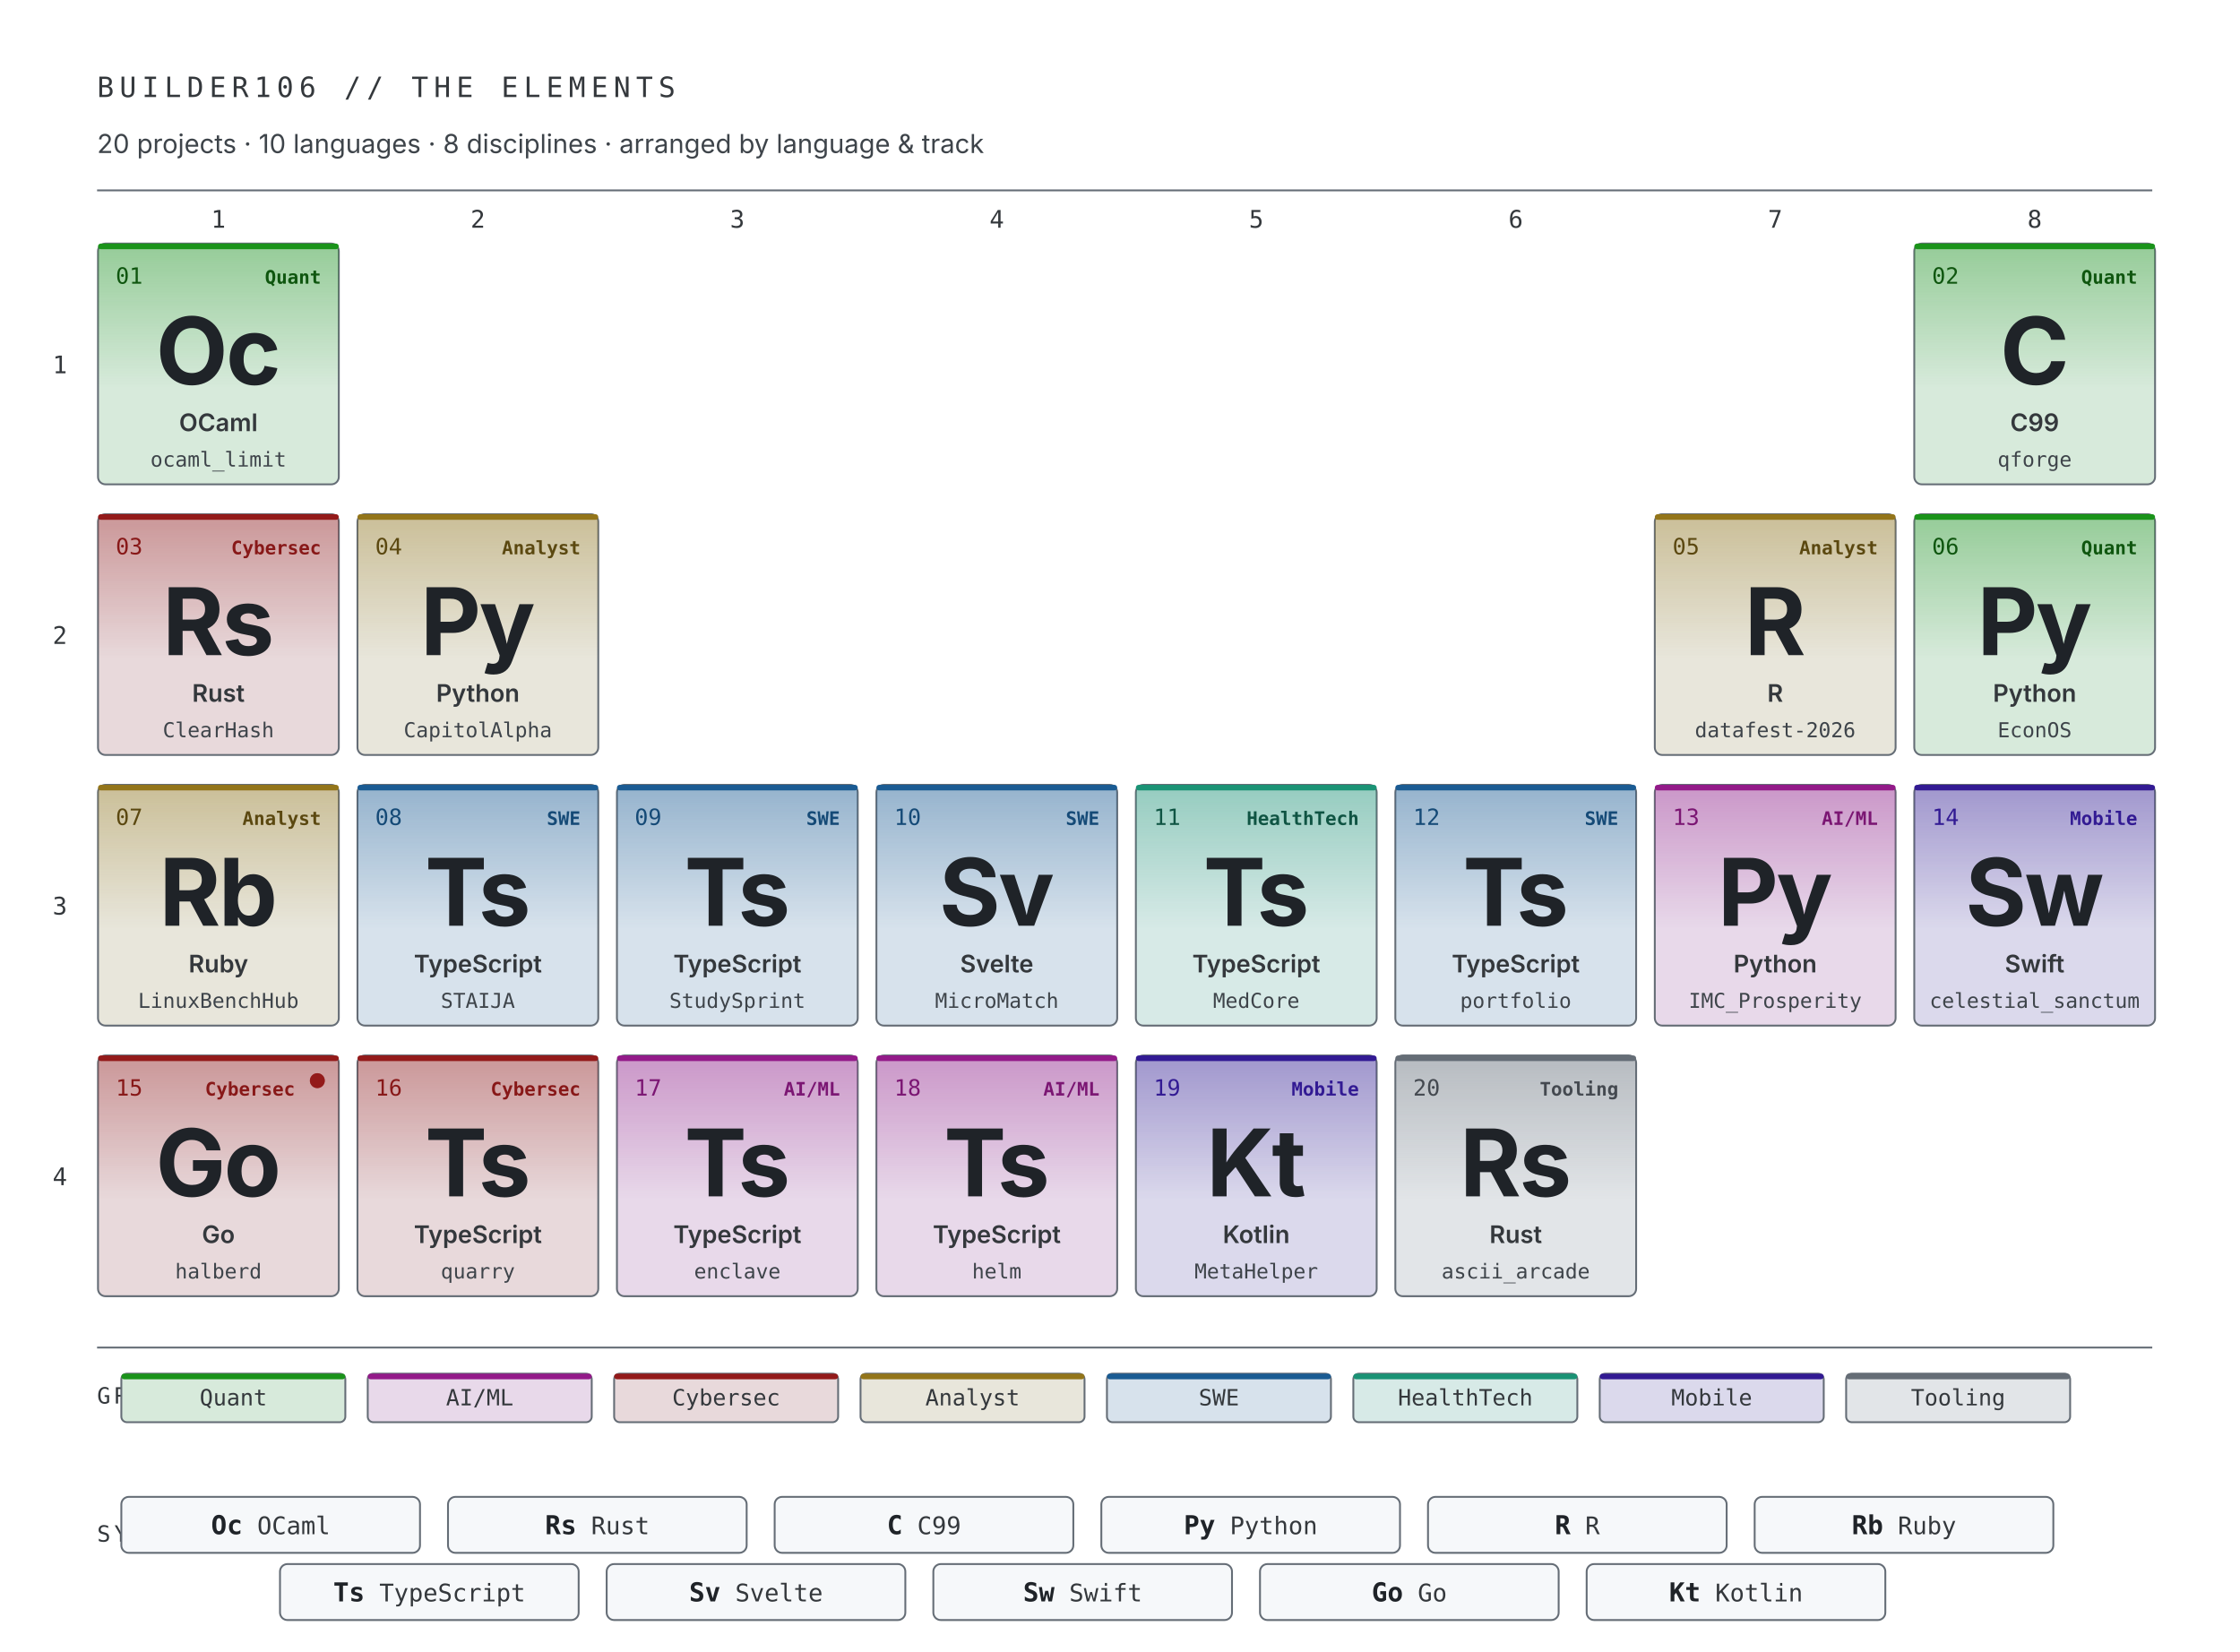
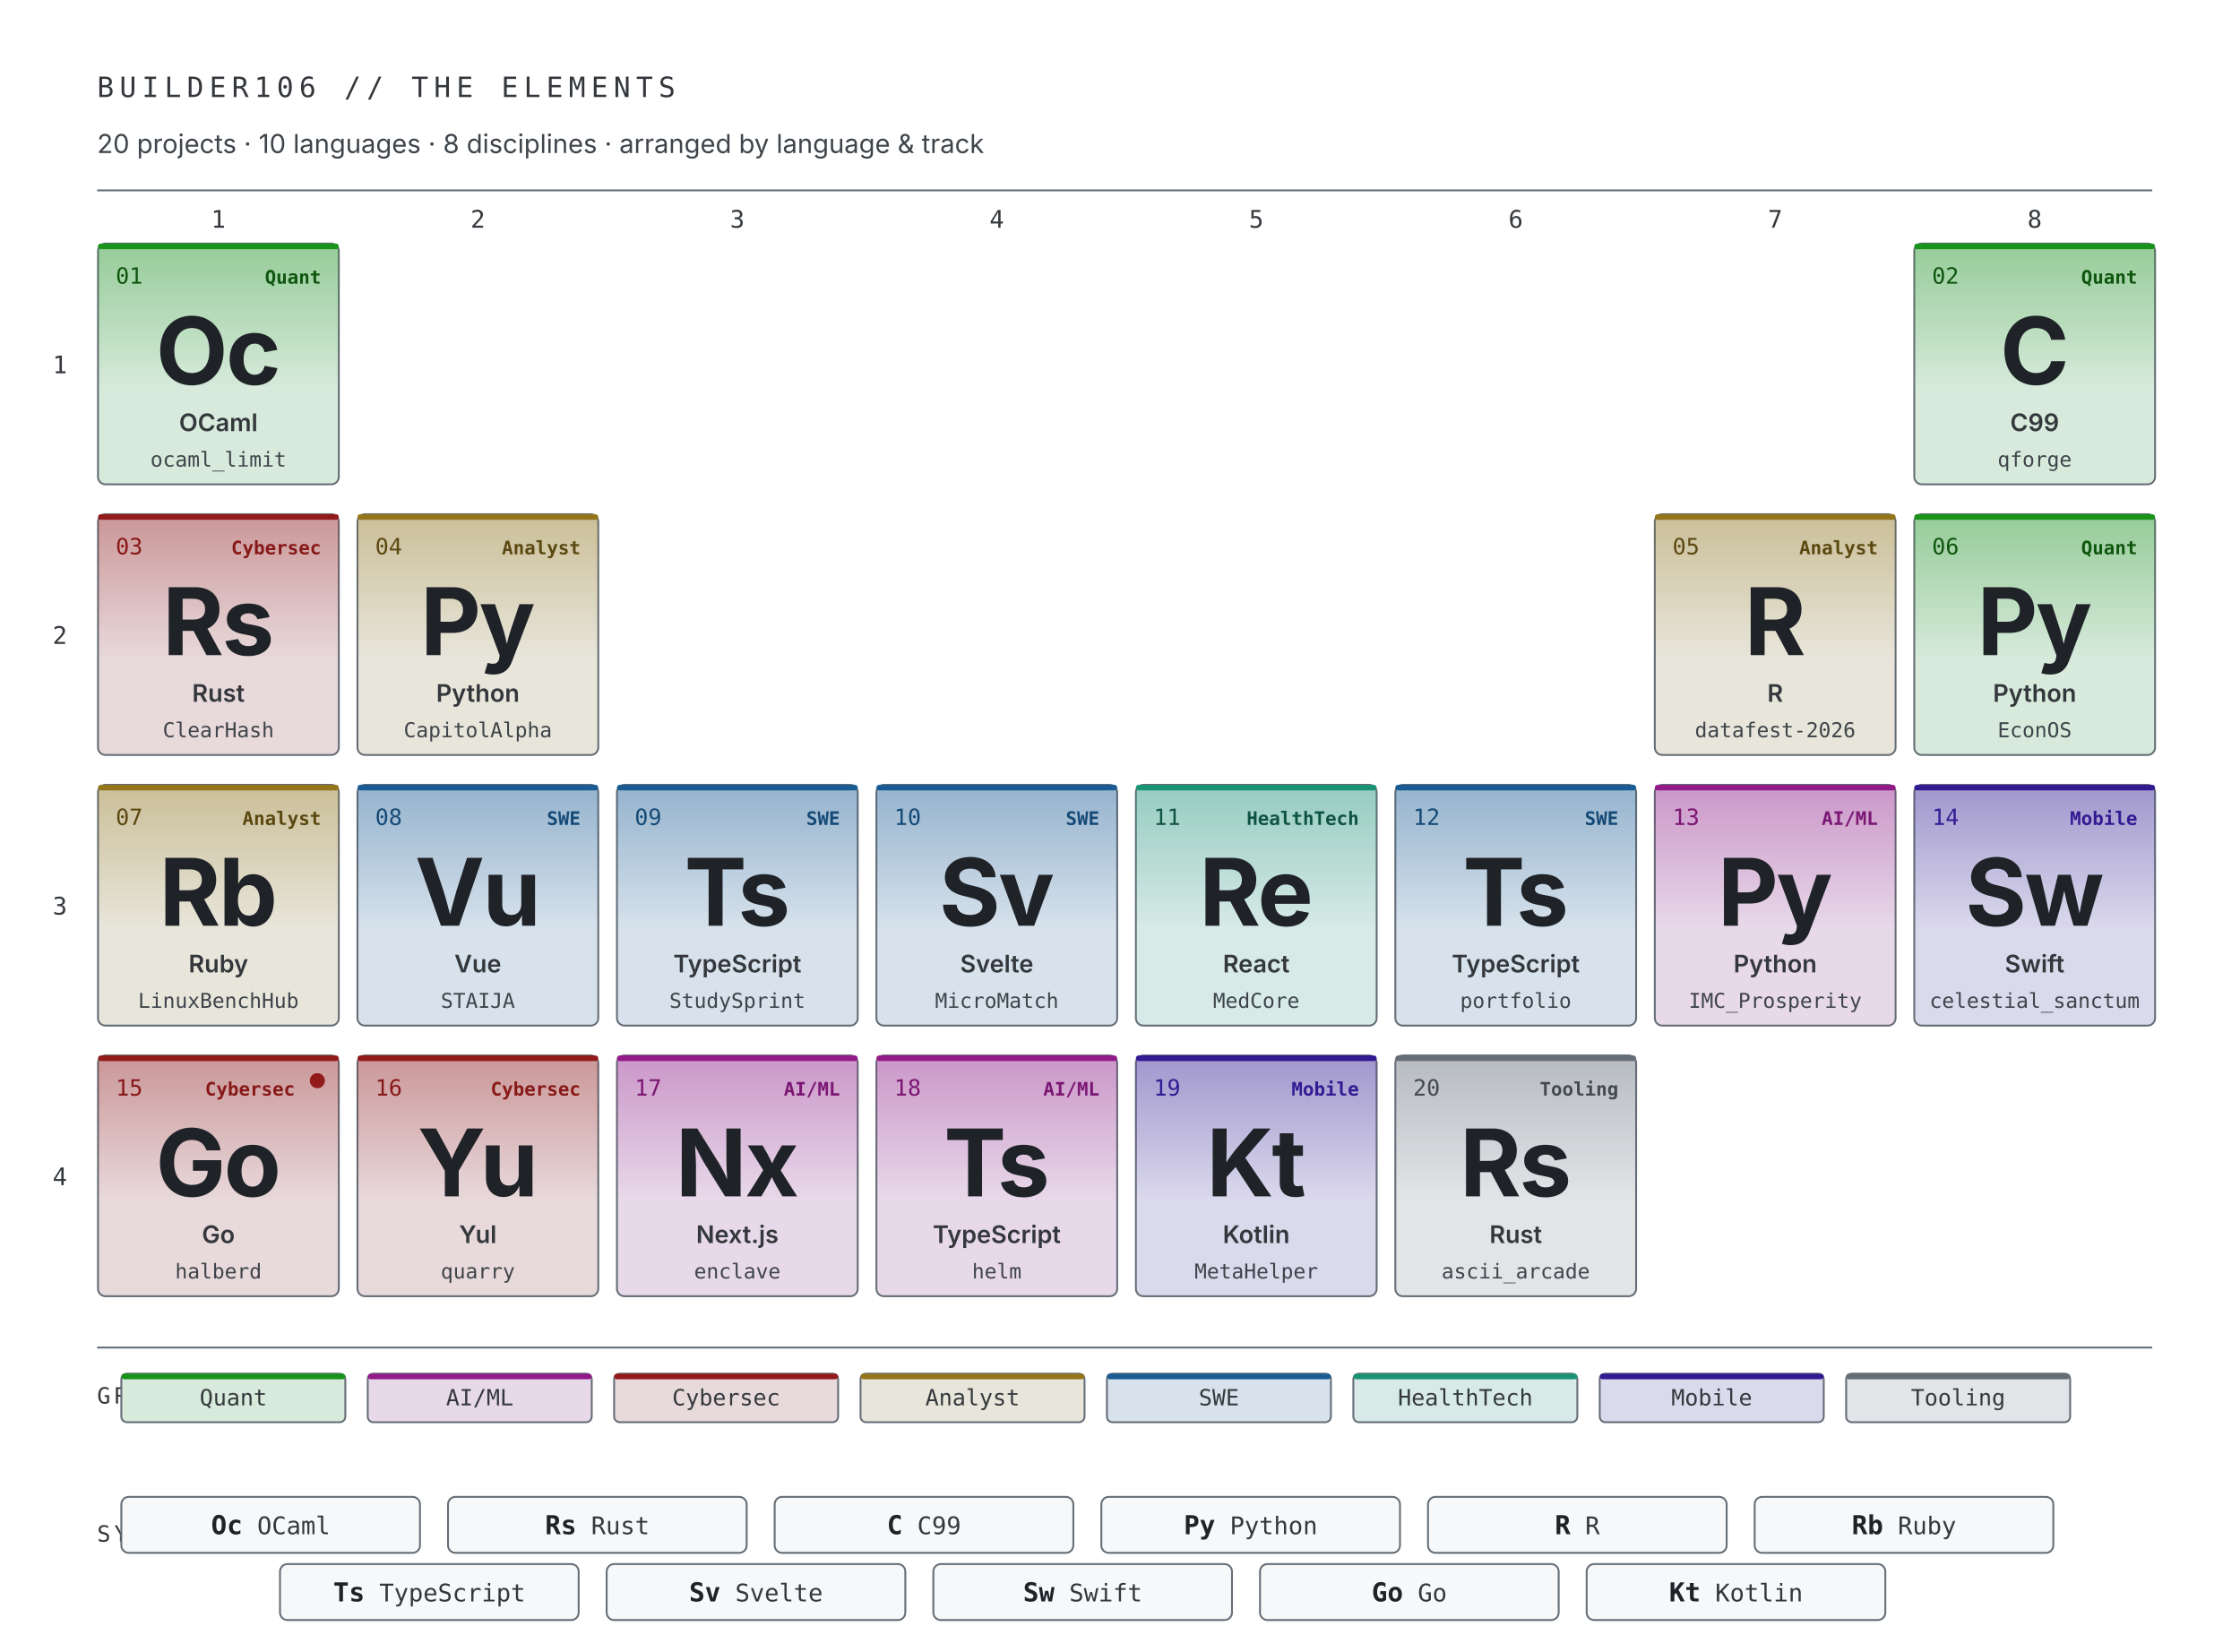
<svg xmlns="http://www.w3.org/2000/svg" width="1200" height="885" viewBox="0 0 1200 885" role="img" aria-label="Periodic table of self — 20 projects, 10 languages, 8 disciplines">
  <style>
    .cell   { animation: reveal 0.55s both; }
    .halo   { opacity: 0; animation: spotlight 16s linear infinite; }
    .wave   { animation: wave 5s linear infinite; }
    .pulse  { animation: pulse 4s ease-in-out infinite; }
    .now    { animation: pulse 1.6s ease-in-out infinite; }
    .ripple { transform-origin: center; animation: ripple 1.6s linear infinite; }
    @keyframes reveal    { from { opacity: 0; } to { opacity: 1; } }
    @keyframes spotlight { 0% { opacity: 0; } 4%, 10% { opacity: 0.55; } 14%, 100% { opacity: 0; } }
    @keyframes wave      { 0% { opacity: 0.4; } 10%, 20% { opacity: 1; } 30%, 100% { opacity: 0.4; } }
    @keyframes pulse     { 0%, 100% { opacity: 1; } 50% { opacity: 0.4; } }
    @keyframes ripple    { from { transform: scale(1); opacity: 0.5; } to { transform: scale(2.25); opacity: 0; } }
    @media (prefers-reduced-motion: reduce) {
      .cell, .halo, .wave, .pulse, .now, .ripple { animation: none; }
      .cell, .wave, .pulse, .now { opacity: 1; }
      .halo, .ripple { opacity: 0; }
    }
  </style>
  <defs>
    <linearGradient id="grad-Q" x1="0" y1="0" x2="0" y2="1">
      <stop offset="0%" stop-color="#1a931a" stop-opacity="0.35" />
      <stop offset="60%" stop-color="#1a931a" stop-opacity="0" />
    </linearGradient>
    <linearGradient id="grad-L" x1="0" y1="0" x2="0" y2="1">
      <stop offset="0%" stop-color="#931a89" stop-opacity="0.35" />
      <stop offset="60%" stop-color="#931a89" stop-opacity="0" />
    </linearGradient>
    <linearGradient id="grad-Y" x1="0" y1="0" x2="0" y2="1">
      <stop offset="0%" stop-color="#931a1a" stop-opacity="0.35" />
      <stop offset="60%" stop-color="#931a1a" stop-opacity="0" />
    </linearGradient>
    <linearGradient id="grad-A" x1="0" y1="0" x2="0" y2="1">
      <stop offset="0%" stop-color="#93751a" stop-opacity="0.35" />
      <stop offset="60%" stop-color="#93751a" stop-opacity="0" />
    </linearGradient>
    <linearGradient id="grad-W" x1="0" y1="0" x2="0" y2="1">
      <stop offset="0%" stop-color="#1a5b93" stop-opacity="0.35" />
      <stop offset="60%" stop-color="#1a5b93" stop-opacity="0" />
    </linearGradient>
    <linearGradient id="grad-H" x1="0" y1="0" x2="0" y2="1">
      <stop offset="0%" stop-color="#1a9375" stop-opacity="0.35" />
      <stop offset="60%" stop-color="#1a9375" stop-opacity="0" />
    </linearGradient>
    <linearGradient id="grad-M" x1="0" y1="0" x2="0" y2="1">
      <stop offset="0%" stop-color="#321a93" stop-opacity="0.35" />
      <stop offset="60%" stop-color="#321a93" stop-opacity="0" />
    </linearGradient>
    <linearGradient id="grad-T" x1="0" y1="0" x2="0" y2="1">
      <stop offset="0%" stop-color="#656d76" stop-opacity="0.35" />
      <stop offset="60%" stop-color="#656d76" stop-opacity="0" />
    </linearGradient>
  </defs>
  <text x="52" y="52" font-family="ui-monospace, SFMono-Regular, Menlo, monospace" font-size="15" fill="#34383c" letter-spacing="3">BUILDER106  //  THE ELEMENTS</text>
  <text x="52" y="82" font-family="-apple-system, BlinkMacSystemFont, Inter, system-ui, sans-serif" font-size="14" fill="#3e444a">20 projects  ·  10 languages  ·  8 disciplines  ·  arranged by language &amp; track</text>
  <line x1="52" y1="102" x2="1153" y2="102" stroke="#656d76" stroke-width="1" />
  <text x="117" y="122" font-family="ui-monospace, SFMono-Regular, Menlo, monospace" font-size="13" font-weight="500" fill="#34383c" text-anchor="middle">1</text>
  <text x="256" y="122" font-family="ui-monospace, SFMono-Regular, Menlo, monospace" font-size="13" font-weight="500" fill="#34383c" text-anchor="middle">2</text>
  <text x="395" y="122" font-family="ui-monospace, SFMono-Regular, Menlo, monospace" font-size="13" font-weight="500" fill="#34383c" text-anchor="middle">3</text>
  <text x="534" y="122" font-family="ui-monospace, SFMono-Regular, Menlo, monospace" font-size="13" font-weight="500" fill="#34383c" text-anchor="middle">4</text>
  <text x="673" y="122" font-family="ui-monospace, SFMono-Regular, Menlo, monospace" font-size="13" font-weight="500" fill="#34383c" text-anchor="middle">5</text>
  <text x="812" y="122" font-family="ui-monospace, SFMono-Regular, Menlo, monospace" font-size="13" font-weight="500" fill="#34383c" text-anchor="middle">6</text>
  <text x="951" y="122" font-family="ui-monospace, SFMono-Regular, Menlo, monospace" font-size="13" font-weight="500" fill="#34383c" text-anchor="middle">7</text>
  <text x="1090" y="122" font-family="ui-monospace, SFMono-Regular, Menlo, monospace" font-size="13" font-weight="500" fill="#34383c" text-anchor="middle">8</text>
  <text x="36" y="200" font-family="ui-monospace, SFMono-Regular, Menlo, monospace" font-size="13" font-weight="500" fill="#34383c" text-anchor="end">1</text>
  <text x="36" y="345" font-family="ui-monospace, SFMono-Regular, Menlo, monospace" font-size="13" font-weight="500" fill="#34383c" text-anchor="end">2</text>
  <text x="36" y="490" font-family="ui-monospace, SFMono-Regular, Menlo, monospace" font-size="13" font-weight="500" fill="#34383c" text-anchor="end">3</text>
  <text x="36" y="635" font-family="ui-monospace, SFMono-Regular, Menlo, monospace" font-size="13" font-weight="500" fill="#34383c" text-anchor="end">4</text>
  <g class="cell" style="animation-delay: 0.00s" transform="translate(52, 130)">
    <rect class="halo" style="animation-delay: 0s" x="-4" y="-4" width="138" height="138" rx="8" fill="#1a931a" />
    <rect x="0.5" y="0.5" width="129" height="129" rx="4" fill="#d7eadb" stroke="#656d76" stroke-width="1" />
    <rect class="wave" style="animation-delay: -0.00s" x="0.5" y="0.5" width="129" height="129" rx="4" fill="url(#grad-Q)" />
    <rect class="pulse" style="animation-delay: -0.21s" x="0.5" y="0.5" width="129" height="3" rx="1.5" fill="#1a931a" />
    <text x="10" y="22" font-family="ui-monospace, SFMono-Regular, Menlo, monospace" font-size="12" font-weight="500" fill="#0f560f">01</text>
    <text x="120" y="22" font-family="ui-monospace, SFMono-Regular, Menlo, monospace" font-size="10" font-weight="600" fill="#0f560f" text-anchor="end">Quant</text>
    <text x="65" y="76" font-family="-apple-system, BlinkMacSystemFont, Inter, system-ui, sans-serif" font-size="50" font-weight="700" fill="#1f2328" text-anchor="middle" letter-spacing="-1">Oc</text>
    <text x="65" y="101" font-family="-apple-system, BlinkMacSystemFont, Inter, system-ui, sans-serif" font-size="13" font-weight="600" fill="#34383c" text-anchor="middle">OCaml</text>
    <text x="65" y="120" font-family="ui-monospace, SFMono-Regular, Menlo, monospace" font-size="11" fill="#3e444a" text-anchor="middle">ocaml_limit</text>
  </g>
  <g class="cell" style="animation-delay: 0.25s" transform="translate(1025, 130)">
    <rect class="halo" style="animation-delay: 0s" x="-4" y="-4" width="138" height="138" rx="8" fill="#1a931a" />
    <rect x="0.5" y="0.5" width="129" height="129" rx="4" fill="#d7eadb" stroke="#656d76" stroke-width="1" />
    <rect class="wave" style="animation-delay: -0.25s" x="0.5" y="0.5" width="129" height="129" rx="4" fill="url(#grad-Q)" />
    <rect class="pulse" style="animation-delay: -0.42s" x="0.5" y="0.5" width="129" height="3" rx="1.5" fill="#1a931a" />
    <text x="10" y="22" font-family="ui-monospace, SFMono-Regular, Menlo, monospace" font-size="12" font-weight="500" fill="#0f560f">02</text>
    <text x="120" y="22" font-family="ui-monospace, SFMono-Regular, Menlo, monospace" font-size="10" font-weight="600" fill="#0f560f" text-anchor="end">Quant</text>
    <text x="65" y="76" font-family="-apple-system, BlinkMacSystemFont, Inter, system-ui, sans-serif" font-size="50" font-weight="700" fill="#1f2328" text-anchor="middle" letter-spacing="-1">C</text>
    <text x="65" y="101" font-family="-apple-system, BlinkMacSystemFont, Inter, system-ui, sans-serif" font-size="13" font-weight="600" fill="#34383c" text-anchor="middle">C99</text>
    <text x="65" y="120" font-family="ui-monospace, SFMono-Regular, Menlo, monospace" font-size="11" fill="#3e444a" text-anchor="middle">qforge</text>
  </g>
  <g class="cell" style="animation-delay: 0.50s" transform="translate(52, 275)">
    <rect class="halo" style="animation-delay: 4s" x="-4" y="-4" width="138" height="138" rx="8" fill="#931a1a" />
    <rect x="0.5" y="0.5" width="129" height="129" rx="4" fill="#e8d9db" stroke="#656d76" stroke-width="1" />
    <rect class="wave" style="animation-delay: -0.50s" x="0.5" y="0.5" width="129" height="129" rx="4" fill="url(#grad-Y)" />
    <rect class="pulse" style="animation-delay: -0.63s" x="0.5" y="0.5" width="129" height="3" rx="1.5" fill="#931a1a" />
    <text x="10" y="22" font-family="ui-monospace, SFMono-Regular, Menlo, monospace" font-size="12" font-weight="500" fill="#881818">03</text>
    <text x="120" y="22" font-family="ui-monospace, SFMono-Regular, Menlo, monospace" font-size="10" font-weight="600" fill="#881818" text-anchor="end">Cybersec</text>
    <text x="65" y="76" font-family="-apple-system, BlinkMacSystemFont, Inter, system-ui, sans-serif" font-size="50" font-weight="700" fill="#1f2328" text-anchor="middle" letter-spacing="-1">Rs</text>
    <text x="65" y="101" font-family="-apple-system, BlinkMacSystemFont, Inter, system-ui, sans-serif" font-size="13" font-weight="600" fill="#34383c" text-anchor="middle">Rust</text>
    <text x="65" y="120" font-family="ui-monospace, SFMono-Regular, Menlo, monospace" font-size="11" fill="#3e444a" text-anchor="middle">ClearHash</text>
  </g>
  <g class="cell" style="animation-delay: 0.75s" transform="translate(191, 275)">
    <rect class="halo" style="animation-delay: 6s" x="-4" y="-4" width="138" height="138" rx="8" fill="#93751a" />
    <rect x="0.5" y="0.5" width="129" height="129" rx="4" fill="#e8e6db" stroke="#656d76" stroke-width="1" />
    <rect class="wave" style="animation-delay: -0.75s" x="0.5" y="0.5" width="129" height="129" rx="4" fill="url(#grad-A)" />
    <rect class="pulse" style="animation-delay: -0.84s" x="0.5" y="0.5" width="129" height="3" rx="1.5" fill="#93751a" />
    <text x="10" y="22" font-family="ui-monospace, SFMono-Regular, Menlo, monospace" font-size="12" font-weight="500" fill="#5b4810">04</text>
    <text x="120" y="22" font-family="ui-monospace, SFMono-Regular, Menlo, monospace" font-size="10" font-weight="600" fill="#5b4810" text-anchor="end">Analyst</text>
    <text x="65" y="76" font-family="-apple-system, BlinkMacSystemFont, Inter, system-ui, sans-serif" font-size="50" font-weight="700" fill="#1f2328" text-anchor="middle" letter-spacing="-1">Py</text>
    <text x="65" y="101" font-family="-apple-system, BlinkMacSystemFont, Inter, system-ui, sans-serif" font-size="13" font-weight="600" fill="#34383c" text-anchor="middle">Python</text>
    <text x="65" y="120" font-family="ui-monospace, SFMono-Regular, Menlo, monospace" font-size="11" fill="#3e444a" text-anchor="middle">CapitolAlpha</text>
  </g>
  <g class="cell" style="animation-delay: 1.00s" transform="translate(886, 275)">
    <rect class="halo" style="animation-delay: 6s" x="-4" y="-4" width="138" height="138" rx="8" fill="#93751a" />
    <rect x="0.5" y="0.5" width="129" height="129" rx="4" fill="#e8e6db" stroke="#656d76" stroke-width="1" />
    <rect class="wave" style="animation-delay: -1.00s" x="0.5" y="0.5" width="129" height="129" rx="4" fill="url(#grad-A)" />
    <rect class="pulse" style="animation-delay: -1.05s" x="0.5" y="0.5" width="129" height="3" rx="1.5" fill="#93751a" />
    <text x="10" y="22" font-family="ui-monospace, SFMono-Regular, Menlo, monospace" font-size="12" font-weight="500" fill="#5b4810">05</text>
    <text x="120" y="22" font-family="ui-monospace, SFMono-Regular, Menlo, monospace" font-size="10" font-weight="600" fill="#5b4810" text-anchor="end">Analyst</text>
    <text x="65" y="76" font-family="-apple-system, BlinkMacSystemFont, Inter, system-ui, sans-serif" font-size="50" font-weight="700" fill="#1f2328" text-anchor="middle" letter-spacing="-1">R</text>
    <text x="65" y="101" font-family="-apple-system, BlinkMacSystemFont, Inter, system-ui, sans-serif" font-size="13" font-weight="600" fill="#34383c" text-anchor="middle">R</text>
    <text x="65" y="120" font-family="ui-monospace, SFMono-Regular, Menlo, monospace" font-size="11" fill="#3e444a" text-anchor="middle">datafest-2026</text>
  </g>
  <g class="cell" style="animation-delay: 1.25s" transform="translate(1025, 275)">
    <rect class="halo" style="animation-delay: 0s" x="-4" y="-4" width="138" height="138" rx="8" fill="#1a931a" />
    <rect x="0.5" y="0.5" width="129" height="129" rx="4" fill="#d7eadb" stroke="#656d76" stroke-width="1" />
    <rect class="wave" style="animation-delay: -1.25s" x="0.5" y="0.5" width="129" height="129" rx="4" fill="url(#grad-Q)" />
    <rect class="pulse" style="animation-delay: -1.26s" x="0.5" y="0.5" width="129" height="3" rx="1.5" fill="#1a931a" />
    <text x="10" y="22" font-family="ui-monospace, SFMono-Regular, Menlo, monospace" font-size="12" font-weight="500" fill="#0f560f">06</text>
    <text x="120" y="22" font-family="ui-monospace, SFMono-Regular, Menlo, monospace" font-size="10" font-weight="600" fill="#0f560f" text-anchor="end">Quant</text>
    <text x="65" y="76" font-family="-apple-system, BlinkMacSystemFont, Inter, system-ui, sans-serif" font-size="50" font-weight="700" fill="#1f2328" text-anchor="middle" letter-spacing="-1">Py</text>
    <text x="65" y="101" font-family="-apple-system, BlinkMacSystemFont, Inter, system-ui, sans-serif" font-size="13" font-weight="600" fill="#34383c" text-anchor="middle">Python</text>
    <text x="65" y="120" font-family="ui-monospace, SFMono-Regular, Menlo, monospace" font-size="11" fill="#3e444a" text-anchor="middle">EconOS</text>
  </g>
  <g class="cell" style="animation-delay: 1.50s" transform="translate(52, 420)">
    <rect class="halo" style="animation-delay: 6s" x="-4" y="-4" width="138" height="138" rx="8" fill="#93751a" />
    <rect x="0.5" y="0.5" width="129" height="129" rx="4" fill="#e8e6db" stroke="#656d76" stroke-width="1" />
    <rect class="wave" style="animation-delay: -1.50s" x="0.5" y="0.5" width="129" height="129" rx="4" fill="url(#grad-A)" />
    <rect class="pulse" style="animation-delay: -1.47s" x="0.5" y="0.5" width="129" height="3" rx="1.5" fill="#93751a" />
    <text x="10" y="22" font-family="ui-monospace, SFMono-Regular, Menlo, monospace" font-size="12" font-weight="500" fill="#5b4810">07</text>
    <text x="120" y="22" font-family="ui-monospace, SFMono-Regular, Menlo, monospace" font-size="10" font-weight="600" fill="#5b4810" text-anchor="end">Analyst</text>
    <text x="65" y="76" font-family="-apple-system, BlinkMacSystemFont, Inter, system-ui, sans-serif" font-size="50" font-weight="700" fill="#1f2328" text-anchor="middle" letter-spacing="-1">Rb</text>
    <text x="65" y="101" font-family="-apple-system, BlinkMacSystemFont, Inter, system-ui, sans-serif" font-size="13" font-weight="600" fill="#34383c" text-anchor="middle">Ruby</text>
    <text x="65" y="120" font-family="ui-monospace, SFMono-Regular, Menlo, monospace" font-size="11" fill="#3e444a" text-anchor="middle">LinuxBenchHub</text>
  </g>
  <g class="cell" style="animation-delay: 1.75s" transform="translate(191, 420)">
    <rect class="halo" style="animation-delay: 8s" x="-4" y="-4" width="138" height="138" rx="8" fill="#1a5b93" />
    <rect x="0.5" y="0.5" width="129" height="129" rx="4" fill="#d7e2ec" stroke="#656d76" stroke-width="1" />
    <rect class="wave" style="animation-delay: -1.75s" x="0.5" y="0.5" width="129" height="129" rx="4" fill="url(#grad-W)" />
    <rect class="pulse" style="animation-delay: -1.68s" x="0.5" y="0.5" width="129" height="3" rx="1.5" fill="#1a5b93" />
    <text x="10" y="22" font-family="ui-monospace, SFMono-Regular, Menlo, monospace" font-size="12" font-weight="500" fill="#154a77">08</text>
    <text x="120" y="22" font-family="ui-monospace, SFMono-Regular, Menlo, monospace" font-size="10" font-weight="600" fill="#154a77" text-anchor="end">SWE</text>
-     <text x="65" y="76" font-family="-apple-system, BlinkMacSystemFont, Inter, system-ui, sans-serif" font-size="50" font-weight="700" fill="#1f2328" text-anchor="middle" letter-spacing="-1">Ts</text>
-     <text x="65" y="101" font-family="-apple-system, BlinkMacSystemFont, Inter, system-ui, sans-serif" font-size="13" font-weight="600" fill="#34383c" text-anchor="middle">TypeScript</text>
+     <text x="65" y="76" font-family="-apple-system, BlinkMacSystemFont, Inter, system-ui, sans-serif" font-size="50" font-weight="700" fill="#1f2328" text-anchor="middle" letter-spacing="-1">Vu</text>
+     <text x="65" y="101" font-family="-apple-system, BlinkMacSystemFont, Inter, system-ui, sans-serif" font-size="13" font-weight="600" fill="#34383c" text-anchor="middle">Vue</text>
    <text x="65" y="120" font-family="ui-monospace, SFMono-Regular, Menlo, monospace" font-size="11" fill="#3e444a" text-anchor="middle">STAIJA</text>
  </g>
  <g class="cell" style="animation-delay: 2.00s" transform="translate(330, 420)">
    <rect class="halo" style="animation-delay: 8s" x="-4" y="-4" width="138" height="138" rx="8" fill="#1a5b93" />
    <rect x="0.5" y="0.5" width="129" height="129" rx="4" fill="#d7e2ec" stroke="#656d76" stroke-width="1" />
    <rect class="wave" style="animation-delay: -2.00s" x="0.5" y="0.5" width="129" height="129" rx="4" fill="url(#grad-W)" />
    <rect class="pulse" style="animation-delay: -1.89s" x="0.5" y="0.5" width="129" height="3" rx="1.5" fill="#1a5b93" />
    <text x="10" y="22" font-family="ui-monospace, SFMono-Regular, Menlo, monospace" font-size="12" font-weight="500" fill="#154a77">09</text>
    <text x="120" y="22" font-family="ui-monospace, SFMono-Regular, Menlo, monospace" font-size="10" font-weight="600" fill="#154a77" text-anchor="end">SWE</text>
    <text x="65" y="76" font-family="-apple-system, BlinkMacSystemFont, Inter, system-ui, sans-serif" font-size="50" font-weight="700" fill="#1f2328" text-anchor="middle" letter-spacing="-1">Ts</text>
    <text x="65" y="101" font-family="-apple-system, BlinkMacSystemFont, Inter, system-ui, sans-serif" font-size="13" font-weight="600" fill="#34383c" text-anchor="middle">TypeScript</text>
    <text x="65" y="120" font-family="ui-monospace, SFMono-Regular, Menlo, monospace" font-size="11" fill="#3e444a" text-anchor="middle">StudySprint</text>
  </g>
  <g class="cell" style="animation-delay: 2.25s" transform="translate(469, 420)">
    <rect class="halo" style="animation-delay: 8s" x="-4" y="-4" width="138" height="138" rx="8" fill="#1a5b93" />
    <rect x="0.5" y="0.5" width="129" height="129" rx="4" fill="#d7e2ec" stroke="#656d76" stroke-width="1" />
    <rect class="wave" style="animation-delay: -2.25s" x="0.5" y="0.5" width="129" height="129" rx="4" fill="url(#grad-W)" />
    <rect class="pulse" style="animation-delay: -2.10s" x="0.5" y="0.5" width="129" height="3" rx="1.5" fill="#1a5b93" />
    <text x="10" y="22" font-family="ui-monospace, SFMono-Regular, Menlo, monospace" font-size="12" font-weight="500" fill="#154a77">10</text>
    <text x="120" y="22" font-family="ui-monospace, SFMono-Regular, Menlo, monospace" font-size="10" font-weight="600" fill="#154a77" text-anchor="end">SWE</text>
    <text x="65" y="76" font-family="-apple-system, BlinkMacSystemFont, Inter, system-ui, sans-serif" font-size="50" font-weight="700" fill="#1f2328" text-anchor="middle" letter-spacing="-1">Sv</text>
    <text x="65" y="101" font-family="-apple-system, BlinkMacSystemFont, Inter, system-ui, sans-serif" font-size="13" font-weight="600" fill="#34383c" text-anchor="middle">Svelte</text>
    <text x="65" y="120" font-family="ui-monospace, SFMono-Regular, Menlo, monospace" font-size="11" fill="#3e444a" text-anchor="middle">MicroMatch</text>
  </g>
  <g class="cell" style="animation-delay: 2.50s" transform="translate(608, 420)">
    <rect class="halo" style="animation-delay: 10s" x="-4" y="-4" width="138" height="138" rx="8" fill="#1a9375" />
    <rect x="0.5" y="0.5" width="129" height="129" rx="4" fill="#d7eae7" stroke="#656d76" stroke-width="1" />
    <rect class="wave" style="animation-delay: -2.50s" x="0.5" y="0.5" width="129" height="129" rx="4" fill="url(#grad-H)" />
    <rect class="pulse" style="animation-delay: -2.31s" x="0.5" y="0.5" width="129" height="3" rx="1.5" fill="#1a9375" />
    <text x="10" y="22" font-family="ui-monospace, SFMono-Regular, Menlo, monospace" font-size="12" font-weight="500" fill="#0f5443">11</text>
    <text x="120" y="22" font-family="ui-monospace, SFMono-Regular, Menlo, monospace" font-size="10" font-weight="600" fill="#0f5443" text-anchor="end">HealthTech</text>
-     <text x="65" y="76" font-family="-apple-system, BlinkMacSystemFont, Inter, system-ui, sans-serif" font-size="50" font-weight="700" fill="#1f2328" text-anchor="middle" letter-spacing="-1">Ts</text>
-     <text x="65" y="101" font-family="-apple-system, BlinkMacSystemFont, Inter, system-ui, sans-serif" font-size="13" font-weight="600" fill="#34383c" text-anchor="middle">TypeScript</text>
+     <text x="65" y="76" font-family="-apple-system, BlinkMacSystemFont, Inter, system-ui, sans-serif" font-size="50" font-weight="700" fill="#1f2328" text-anchor="middle" letter-spacing="-1">Re</text>
+     <text x="65" y="101" font-family="-apple-system, BlinkMacSystemFont, Inter, system-ui, sans-serif" font-size="13" font-weight="600" fill="#34383c" text-anchor="middle">React</text>
    <text x="65" y="120" font-family="ui-monospace, SFMono-Regular, Menlo, monospace" font-size="11" fill="#3e444a" text-anchor="middle">MedCore</text>
  </g>
  <g class="cell" style="animation-delay: 2.75s" transform="translate(747, 420)">
    <rect class="halo" style="animation-delay: 8s" x="-4" y="-4" width="138" height="138" rx="8" fill="#1a5b93" />
    <rect x="0.5" y="0.5" width="129" height="129" rx="4" fill="#d7e2ec" stroke="#656d76" stroke-width="1" />
    <rect class="wave" style="animation-delay: -2.75s" x="0.5" y="0.5" width="129" height="129" rx="4" fill="url(#grad-W)" />
    <rect class="pulse" style="animation-delay: -2.52s" x="0.5" y="0.5" width="129" height="3" rx="1.5" fill="#1a5b93" />
    <text x="10" y="22" font-family="ui-monospace, SFMono-Regular, Menlo, monospace" font-size="12" font-weight="500" fill="#154a77">12</text>
    <text x="120" y="22" font-family="ui-monospace, SFMono-Regular, Menlo, monospace" font-size="10" font-weight="600" fill="#154a77" text-anchor="end">SWE</text>
    <text x="65" y="76" font-family="-apple-system, BlinkMacSystemFont, Inter, system-ui, sans-serif" font-size="50" font-weight="700" fill="#1f2328" text-anchor="middle" letter-spacing="-1">Ts</text>
    <text x="65" y="101" font-family="-apple-system, BlinkMacSystemFont, Inter, system-ui, sans-serif" font-size="13" font-weight="600" fill="#34383c" text-anchor="middle">TypeScript</text>
    <text x="65" y="120" font-family="ui-monospace, SFMono-Regular, Menlo, monospace" font-size="11" fill="#3e444a" text-anchor="middle">portfolio</text>
  </g>
  <g class="cell" style="animation-delay: 3.00s" transform="translate(886, 420)">
    <rect class="halo" style="animation-delay: 2s" x="-4" y="-4" width="138" height="138" rx="8" fill="#931a89" />
    <rect x="0.5" y="0.5" width="129" height="129" rx="4" fill="#e8d9ea" stroke="#656d76" stroke-width="1" />
    <rect class="wave" style="animation-delay: -3.00s" x="0.5" y="0.5" width="129" height="129" rx="4" fill="url(#grad-L)" />
    <rect class="pulse" style="animation-delay: -2.73s" x="0.5" y="0.5" width="129" height="3" rx="1.5" fill="#931a89" />
    <text x="10" y="22" font-family="ui-monospace, SFMono-Regular, Menlo, monospace" font-size="12" font-weight="500" fill="#7b1673">13</text>
    <text x="120" y="22" font-family="ui-monospace, SFMono-Regular, Menlo, monospace" font-size="10" font-weight="600" fill="#7b1673" text-anchor="end">AI/ML</text>
    <text x="65" y="76" font-family="-apple-system, BlinkMacSystemFont, Inter, system-ui, sans-serif" font-size="50" font-weight="700" fill="#1f2328" text-anchor="middle" letter-spacing="-1">Py</text>
    <text x="65" y="101" font-family="-apple-system, BlinkMacSystemFont, Inter, system-ui, sans-serif" font-size="13" font-weight="600" fill="#34383c" text-anchor="middle">Python</text>
    <text x="65" y="120" font-family="ui-monospace, SFMono-Regular, Menlo, monospace" font-size="11" fill="#3e444a" text-anchor="middle">IMC_Prosperity</text>
  </g>
  <g class="cell" style="animation-delay: 3.25s" transform="translate(1025, 420)">
    <rect class="halo" style="animation-delay: 12s" x="-4" y="-4" width="138" height="138" rx="8" fill="#321a93" />
    <rect x="0.5" y="0.5" width="129" height="129" rx="4" fill="#dbd9ec" stroke="#656d76" stroke-width="1" />
    <rect class="wave" style="animation-delay: -3.25s" x="0.5" y="0.5" width="129" height="129" rx="4" fill="url(#grad-M)" />
    <rect class="pulse" style="animation-delay: -2.94s" x="0.5" y="0.5" width="129" height="3" rx="1.5" fill="#321a93" />
    <text x="10" y="22" font-family="ui-monospace, SFMono-Regular, Menlo, monospace" font-size="12" font-weight="500" fill="#321a93">14</text>
    <text x="120" y="22" font-family="ui-monospace, SFMono-Regular, Menlo, monospace" font-size="10" font-weight="600" fill="#321a93" text-anchor="end">Mobile</text>
    <text x="65" y="76" font-family="-apple-system, BlinkMacSystemFont, Inter, system-ui, sans-serif" font-size="50" font-weight="700" fill="#1f2328" text-anchor="middle" letter-spacing="-1">Sw</text>
    <text x="65" y="101" font-family="-apple-system, BlinkMacSystemFont, Inter, system-ui, sans-serif" font-size="13" font-weight="600" fill="#34383c" text-anchor="middle">Swift</text>
    <text x="65" y="120" font-family="ui-monospace, SFMono-Regular, Menlo, monospace" font-size="11" fill="#3e444a" text-anchor="middle">celestial_sanctum</text>
  </g>
  <g class="cell" style="animation-delay: 3.50s" transform="translate(52, 565)">
    <rect class="halo" style="animation-delay: 4s" x="-4" y="-4" width="138" height="138" rx="8" fill="#931a1a" />
    <rect x="0.5" y="0.5" width="129" height="129" rx="4" fill="#e8d9db" stroke="#656d76" stroke-width="1" />
    <rect class="wave" style="animation-delay: -3.50s" x="0.5" y="0.5" width="129" height="129" rx="4" fill="url(#grad-Y)" />
    <rect class="pulse" style="animation-delay: -3.15s" x="0.5" y="0.5" width="129" height="3" rx="1.5" fill="#931a1a" />
    <text x="10" y="22" font-family="ui-monospace, SFMono-Regular, Menlo, monospace" font-size="12" font-weight="500" fill="#881818">15</text>
    <text x="106" y="22" font-family="ui-monospace, SFMono-Regular, Menlo, monospace" font-size="10" font-weight="600" fill="#881818" text-anchor="end">Cybersec</text>
    <g transform="translate(118, 14)">
      <circle class="now" r="4" fill="#931a1a" />
      <circle class="ripple" r="4" fill="#931a1a" opacity="0.5" />
    </g>
    <text x="65" y="76" font-family="-apple-system, BlinkMacSystemFont, Inter, system-ui, sans-serif" font-size="50" font-weight="700" fill="#1f2328" text-anchor="middle" letter-spacing="-1">Go</text>
    <text x="65" y="101" font-family="-apple-system, BlinkMacSystemFont, Inter, system-ui, sans-serif" font-size="13" font-weight="600" fill="#34383c" text-anchor="middle">Go</text>
    <text x="65" y="120" font-family="ui-monospace, SFMono-Regular, Menlo, monospace" font-size="11" fill="#3e444a" text-anchor="middle">halberd</text>
  </g>
  <g class="cell" style="animation-delay: 3.75s" transform="translate(191, 565)">
    <rect class="halo" style="animation-delay: 4s" x="-4" y="-4" width="138" height="138" rx="8" fill="#931a1a" />
    <rect x="0.5" y="0.5" width="129" height="129" rx="4" fill="#e8d9db" stroke="#656d76" stroke-width="1" />
    <rect class="wave" style="animation-delay: -3.75s" x="0.5" y="0.5" width="129" height="129" rx="4" fill="url(#grad-Y)" />
    <rect class="pulse" style="animation-delay: -3.36s" x="0.5" y="0.5" width="129" height="3" rx="1.5" fill="#931a1a" />
    <text x="10" y="22" font-family="ui-monospace, SFMono-Regular, Menlo, monospace" font-size="12" font-weight="500" fill="#881818">16</text>
    <text x="120" y="22" font-family="ui-monospace, SFMono-Regular, Menlo, monospace" font-size="10" font-weight="600" fill="#881818" text-anchor="end">Cybersec</text>
-     <text x="65" y="76" font-family="-apple-system, BlinkMacSystemFont, Inter, system-ui, sans-serif" font-size="50" font-weight="700" fill="#1f2328" text-anchor="middle" letter-spacing="-1">Ts</text>
-     <text x="65" y="101" font-family="-apple-system, BlinkMacSystemFont, Inter, system-ui, sans-serif" font-size="13" font-weight="600" fill="#34383c" text-anchor="middle">TypeScript</text>
+     <text x="65" y="76" font-family="-apple-system, BlinkMacSystemFont, Inter, system-ui, sans-serif" font-size="50" font-weight="700" fill="#1f2328" text-anchor="middle" letter-spacing="-1">Yu</text>
+     <text x="65" y="101" font-family="-apple-system, BlinkMacSystemFont, Inter, system-ui, sans-serif" font-size="13" font-weight="600" fill="#34383c" text-anchor="middle">Yul</text>
    <text x="65" y="120" font-family="ui-monospace, SFMono-Regular, Menlo, monospace" font-size="11" fill="#3e444a" text-anchor="middle">quarry</text>
  </g>
  <g class="cell" style="animation-delay: 4.00s" transform="translate(330, 565)">
    <rect class="halo" style="animation-delay: 2s" x="-4" y="-4" width="138" height="138" rx="8" fill="#931a89" />
    <rect x="0.5" y="0.5" width="129" height="129" rx="4" fill="#e8d9ea" stroke="#656d76" stroke-width="1" />
    <rect class="wave" style="animation-delay: -4.00s" x="0.5" y="0.5" width="129" height="129" rx="4" fill="url(#grad-L)" />
    <rect class="pulse" style="animation-delay: -3.57s" x="0.5" y="0.5" width="129" height="3" rx="1.5" fill="#931a89" />
    <text x="10" y="22" font-family="ui-monospace, SFMono-Regular, Menlo, monospace" font-size="12" font-weight="500" fill="#7b1673">17</text>
    <text x="120" y="22" font-family="ui-monospace, SFMono-Regular, Menlo, monospace" font-size="10" font-weight="600" fill="#7b1673" text-anchor="end">AI/ML</text>
-     <text x="65" y="76" font-family="-apple-system, BlinkMacSystemFont, Inter, system-ui, sans-serif" font-size="50" font-weight="700" fill="#1f2328" text-anchor="middle" letter-spacing="-1">Ts</text>
-     <text x="65" y="101" font-family="-apple-system, BlinkMacSystemFont, Inter, system-ui, sans-serif" font-size="13" font-weight="600" fill="#34383c" text-anchor="middle">TypeScript</text>
+     <text x="65" y="76" font-family="-apple-system, BlinkMacSystemFont, Inter, system-ui, sans-serif" font-size="50" font-weight="700" fill="#1f2328" text-anchor="middle" letter-spacing="-1">Nx</text>
+     <text x="65" y="101" font-family="-apple-system, BlinkMacSystemFont, Inter, system-ui, sans-serif" font-size="13" font-weight="600" fill="#34383c" text-anchor="middle">Next.js</text>
    <text x="65" y="120" font-family="ui-monospace, SFMono-Regular, Menlo, monospace" font-size="11" fill="#3e444a" text-anchor="middle">enclave</text>
  </g>
  <g class="cell" style="animation-delay: 4.25s" transform="translate(469, 565)">
    <rect class="halo" style="animation-delay: 2s" x="-4" y="-4" width="138" height="138" rx="8" fill="#931a89" />
    <rect x="0.5" y="0.5" width="129" height="129" rx="4" fill="#e8d9ea" stroke="#656d76" stroke-width="1" />
    <rect class="wave" style="animation-delay: -4.25s" x="0.5" y="0.5" width="129" height="129" rx="4" fill="url(#grad-L)" />
    <rect class="pulse" style="animation-delay: -3.78s" x="0.5" y="0.5" width="129" height="3" rx="1.5" fill="#931a89" />
    <text x="10" y="22" font-family="ui-monospace, SFMono-Regular, Menlo, monospace" font-size="12" font-weight="500" fill="#7b1673">18</text>
    <text x="120" y="22" font-family="ui-monospace, SFMono-Regular, Menlo, monospace" font-size="10" font-weight="600" fill="#7b1673" text-anchor="end">AI/ML</text>
    <text x="65" y="76" font-family="-apple-system, BlinkMacSystemFont, Inter, system-ui, sans-serif" font-size="50" font-weight="700" fill="#1f2328" text-anchor="middle" letter-spacing="-1">Ts</text>
    <text x="65" y="101" font-family="-apple-system, BlinkMacSystemFont, Inter, system-ui, sans-serif" font-size="13" font-weight="600" fill="#34383c" text-anchor="middle">TypeScript</text>
    <text x="65" y="120" font-family="ui-monospace, SFMono-Regular, Menlo, monospace" font-size="11" fill="#3e444a" text-anchor="middle">helm</text>
  </g>
  <g class="cell" style="animation-delay: 4.50s" transform="translate(608, 565)">
    <rect class="halo" style="animation-delay: 12s" x="-4" y="-4" width="138" height="138" rx="8" fill="#321a93" />
    <rect x="0.5" y="0.5" width="129" height="129" rx="4" fill="#dbd9ec" stroke="#656d76" stroke-width="1" />
    <rect class="wave" style="animation-delay: -4.50s" x="0.5" y="0.5" width="129" height="129" rx="4" fill="url(#grad-M)" />
    <rect class="pulse" style="animation-delay: -3.99s" x="0.5" y="0.5" width="129" height="3" rx="1.5" fill="#321a93" />
    <text x="10" y="22" font-family="ui-monospace, SFMono-Regular, Menlo, monospace" font-size="12" font-weight="500" fill="#321a93">19</text>
    <text x="120" y="22" font-family="ui-monospace, SFMono-Regular, Menlo, monospace" font-size="10" font-weight="600" fill="#321a93" text-anchor="end">Mobile</text>
    <text x="65" y="76" font-family="-apple-system, BlinkMacSystemFont, Inter, system-ui, sans-serif" font-size="50" font-weight="700" fill="#1f2328" text-anchor="middle" letter-spacing="-1">Kt</text>
    <text x="65" y="101" font-family="-apple-system, BlinkMacSystemFont, Inter, system-ui, sans-serif" font-size="13" font-weight="600" fill="#34383c" text-anchor="middle">Kotlin</text>
    <text x="65" y="120" font-family="ui-monospace, SFMono-Regular, Menlo, monospace" font-size="11" fill="#3e444a" text-anchor="middle">MetaHelper</text>
  </g>
  <g class="cell" style="animation-delay: 4.75s" transform="translate(747, 565)">
    <rect class="halo" style="animation-delay: 14s" x="-4" y="-4" width="138" height="138" rx="8" fill="#656d76" />
    <rect x="0.5" y="0.5" width="129" height="129" rx="4" fill="#e2e5e8" stroke="#656d76" stroke-width="1" />
    <rect class="wave" style="animation-delay: -4.75s" x="0.5" y="0.5" width="129" height="129" rx="4" fill="url(#grad-T)" />
    <rect class="pulse" style="animation-delay: -0.20s" x="0.5" y="0.5" width="129" height="3" rx="1.5" fill="#656d76" />
    <text x="10" y="22" font-family="ui-monospace, SFMono-Regular, Menlo, monospace" font-size="12" font-weight="500" fill="#444950">20</text>
    <text x="120" y="22" font-family="ui-monospace, SFMono-Regular, Menlo, monospace" font-size="10" font-weight="600" fill="#444950" text-anchor="end">Tooling</text>
    <text x="65" y="76" font-family="-apple-system, BlinkMacSystemFont, Inter, system-ui, sans-serif" font-size="50" font-weight="700" fill="#1f2328" text-anchor="middle" letter-spacing="-1">Rs</text>
    <text x="65" y="101" font-family="-apple-system, BlinkMacSystemFont, Inter, system-ui, sans-serif" font-size="13" font-weight="600" fill="#34383c" text-anchor="middle">Rust</text>
    <text x="65" y="120" font-family="ui-monospace, SFMono-Regular, Menlo, monospace" font-size="11" fill="#3e444a" text-anchor="middle">ascii_arcade</text>
  </g>
  <line x1="52" y1="722" x2="1153" y2="722" stroke="#656d76" stroke-width="1" />
  <text x="52" y="752" font-family="ui-monospace, SFMono-Regular, Menlo, monospace" font-size="12" fill="#34383c" letter-spacing="2">GROUPS</text>
  <g transform="translate(65, 736)">
    <rect x="0" y="0" width="120" height="26" rx="3" fill="#d7eadb" stroke="#656d76" stroke-width="1" />
    <rect x="0" y="0" width="120" height="3" rx="1.5" fill="#1a931a" />
    <text x="60" y="17" font-family="ui-monospace, SFMono-Regular, Menlo, monospace" font-size="12" fill="#34383c" text-anchor="middle">Quant</text>
  </g>
  <g transform="translate(197, 736)">
    <rect x="0" y="0" width="120" height="26" rx="3" fill="#e8d9ea" stroke="#656d76" stroke-width="1" />
    <rect x="0" y="0" width="120" height="3" rx="1.5" fill="#931a89" />
    <text x="60" y="17" font-family="ui-monospace, SFMono-Regular, Menlo, monospace" font-size="12" fill="#34383c" text-anchor="middle">AI/ML</text>
  </g>
  <g transform="translate(329, 736)">
    <rect x="0" y="0" width="120" height="26" rx="3" fill="#e8d9db" stroke="#656d76" stroke-width="1" />
    <rect x="0" y="0" width="120" height="3" rx="1.5" fill="#931a1a" />
    <text x="60" y="17" font-family="ui-monospace, SFMono-Regular, Menlo, monospace" font-size="12" fill="#34383c" text-anchor="middle">Cybersec</text>
  </g>
  <g transform="translate(461, 736)">
    <rect x="0" y="0" width="120" height="26" rx="3" fill="#e8e6db" stroke="#656d76" stroke-width="1" />
    <rect x="0" y="0" width="120" height="3" rx="1.5" fill="#93751a" />
    <text x="60" y="17" font-family="ui-monospace, SFMono-Regular, Menlo, monospace" font-size="12" fill="#34383c" text-anchor="middle">Analyst</text>
  </g>
  <g transform="translate(593, 736)">
    <rect x="0" y="0" width="120" height="26" rx="3" fill="#d7e2ec" stroke="#656d76" stroke-width="1" />
    <rect x="0" y="0" width="120" height="3" rx="1.5" fill="#1a5b93" />
    <text x="60" y="17" font-family="ui-monospace, SFMono-Regular, Menlo, monospace" font-size="12" fill="#34383c" text-anchor="middle">SWE</text>
  </g>
  <g transform="translate(725, 736)">
    <rect x="0" y="0" width="120" height="26" rx="3" fill="#d7eae7" stroke="#656d76" stroke-width="1" />
    <rect x="0" y="0" width="120" height="3" rx="1.5" fill="#1a9375" />
    <text x="60" y="17" font-family="ui-monospace, SFMono-Regular, Menlo, monospace" font-size="12" fill="#34383c" text-anchor="middle">HealthTech</text>
  </g>
  <g transform="translate(857, 736)">
    <rect x="0" y="0" width="120" height="26" rx="3" fill="#dbd9ec" stroke="#656d76" stroke-width="1" />
    <rect x="0" y="0" width="120" height="3" rx="1.5" fill="#321a93" />
    <text x="60" y="17" font-family="ui-monospace, SFMono-Regular, Menlo, monospace" font-size="12" fill="#34383c" text-anchor="middle">Mobile</text>
  </g>
  <g transform="translate(989, 736)">
    <rect x="0" y="0" width="120" height="26" rx="3" fill="#e2e5e8" stroke="#656d76" stroke-width="1" />
    <rect x="0" y="0" width="120" height="3" rx="1.5" fill="#656d76" />
    <text x="60" y="17" font-family="ui-monospace, SFMono-Regular, Menlo, monospace" font-size="12" fill="#34383c" text-anchor="middle">Tooling</text>
  </g>
  <text x="52" y="826" font-family="ui-monospace, SFMono-Regular, Menlo, monospace" font-size="12" fill="#34383c" letter-spacing="2">SYMBOLS</text>
  <g transform="translate(65, 802)">
    <rect x="0" y="0" width="160" height="30" rx="4" fill="#f6f8fa" stroke="#656d76" stroke-width="1" />
    <text x="80" y="20" font-family="ui-monospace, SFMono-Regular, Menlo, monospace" font-size="13" text-anchor="middle">
      <tspan font-weight="700" font-size="14" fill="#1f2328">Oc</tspan>
      <tspan fill="#34383c">OCaml</tspan>
    </text>
  </g>
  <g transform="translate(240, 802)">
    <rect x="0" y="0" width="160" height="30" rx="4" fill="#f6f8fa" stroke="#656d76" stroke-width="1" />
    <text x="80" y="20" font-family="ui-monospace, SFMono-Regular, Menlo, monospace" font-size="13" text-anchor="middle">
      <tspan font-weight="700" font-size="14" fill="#1f2328">Rs</tspan>
      <tspan fill="#34383c">Rust</tspan>
    </text>
  </g>
  <g transform="translate(415, 802)">
    <rect x="0" y="0" width="160" height="30" rx="4" fill="#f6f8fa" stroke="#656d76" stroke-width="1" />
    <text x="80" y="20" font-family="ui-monospace, SFMono-Regular, Menlo, monospace" font-size="13" text-anchor="middle">
      <tspan font-weight="700" font-size="14" fill="#1f2328">C</tspan>
      <tspan fill="#34383c">C99</tspan>
    </text>
  </g>
  <g transform="translate(590, 802)">
    <rect x="0" y="0" width="160" height="30" rx="4" fill="#f6f8fa" stroke="#656d76" stroke-width="1" />
    <text x="80" y="20" font-family="ui-monospace, SFMono-Regular, Menlo, monospace" font-size="13" text-anchor="middle">
      <tspan font-weight="700" font-size="14" fill="#1f2328">Py</tspan>
      <tspan fill="#34383c">Python</tspan>
    </text>
  </g>
  <g transform="translate(765, 802)">
    <rect x="0" y="0" width="160" height="30" rx="4" fill="#f6f8fa" stroke="#656d76" stroke-width="1" />
    <text x="80" y="20" font-family="ui-monospace, SFMono-Regular, Menlo, monospace" font-size="13" text-anchor="middle">
      <tspan font-weight="700" font-size="14" fill="#1f2328">R</tspan>
      <tspan fill="#34383c">R</tspan>
    </text>
  </g>
  <g transform="translate(940, 802)">
    <rect x="0" y="0" width="160" height="30" rx="4" fill="#f6f8fa" stroke="#656d76" stroke-width="1" />
    <text x="80" y="20" font-family="ui-monospace, SFMono-Regular, Menlo, monospace" font-size="13" text-anchor="middle">
      <tspan font-weight="700" font-size="14" fill="#1f2328">Rb</tspan>
      <tspan fill="#34383c">Ruby</tspan>
    </text>
  </g>
  <g transform="translate(150, 838)">
    <rect x="0" y="0" width="160" height="30" rx="4" fill="#f6f8fa" stroke="#656d76" stroke-width="1" />
    <text x="80" y="20" font-family="ui-monospace, SFMono-Regular, Menlo, monospace" font-size="13" text-anchor="middle">
      <tspan font-weight="700" font-size="14" fill="#1f2328">Ts</tspan>
      <tspan fill="#34383c">TypeScript</tspan>
    </text>
  </g>
  <g transform="translate(325, 838)">
    <rect x="0" y="0" width="160" height="30" rx="4" fill="#f6f8fa" stroke="#656d76" stroke-width="1" />
    <text x="80" y="20" font-family="ui-monospace, SFMono-Regular, Menlo, monospace" font-size="13" text-anchor="middle">
      <tspan font-weight="700" font-size="14" fill="#1f2328">Sv</tspan>
      <tspan fill="#34383c">Svelte</tspan>
    </text>
  </g>
  <g transform="translate(500, 838)">
    <rect x="0" y="0" width="160" height="30" rx="4" fill="#f6f8fa" stroke="#656d76" stroke-width="1" />
    <text x="80" y="20" font-family="ui-monospace, SFMono-Regular, Menlo, monospace" font-size="13" text-anchor="middle">
      <tspan font-weight="700" font-size="14" fill="#1f2328">Sw</tspan>
      <tspan fill="#34383c">Swift</tspan>
    </text>
  </g>
  <g transform="translate(675, 838)">
    <rect x="0" y="0" width="160" height="30" rx="4" fill="#f6f8fa" stroke="#656d76" stroke-width="1" />
    <text x="80" y="20" font-family="ui-monospace, SFMono-Regular, Menlo, monospace" font-size="13" text-anchor="middle">
      <tspan font-weight="700" font-size="14" fill="#1f2328">Go</tspan>
      <tspan fill="#34383c">Go</tspan>
    </text>
  </g>
  <g transform="translate(850, 838)">
    <rect x="0" y="0" width="160" height="30" rx="4" fill="#f6f8fa" stroke="#656d76" stroke-width="1" />
    <text x="80" y="20" font-family="ui-monospace, SFMono-Regular, Menlo, monospace" font-size="13" text-anchor="middle">
      <tspan font-weight="700" font-size="14" fill="#1f2328">Kt</tspan>
      <tspan fill="#34383c">Kotlin</tspan>
    </text>
  </g>
</svg>
